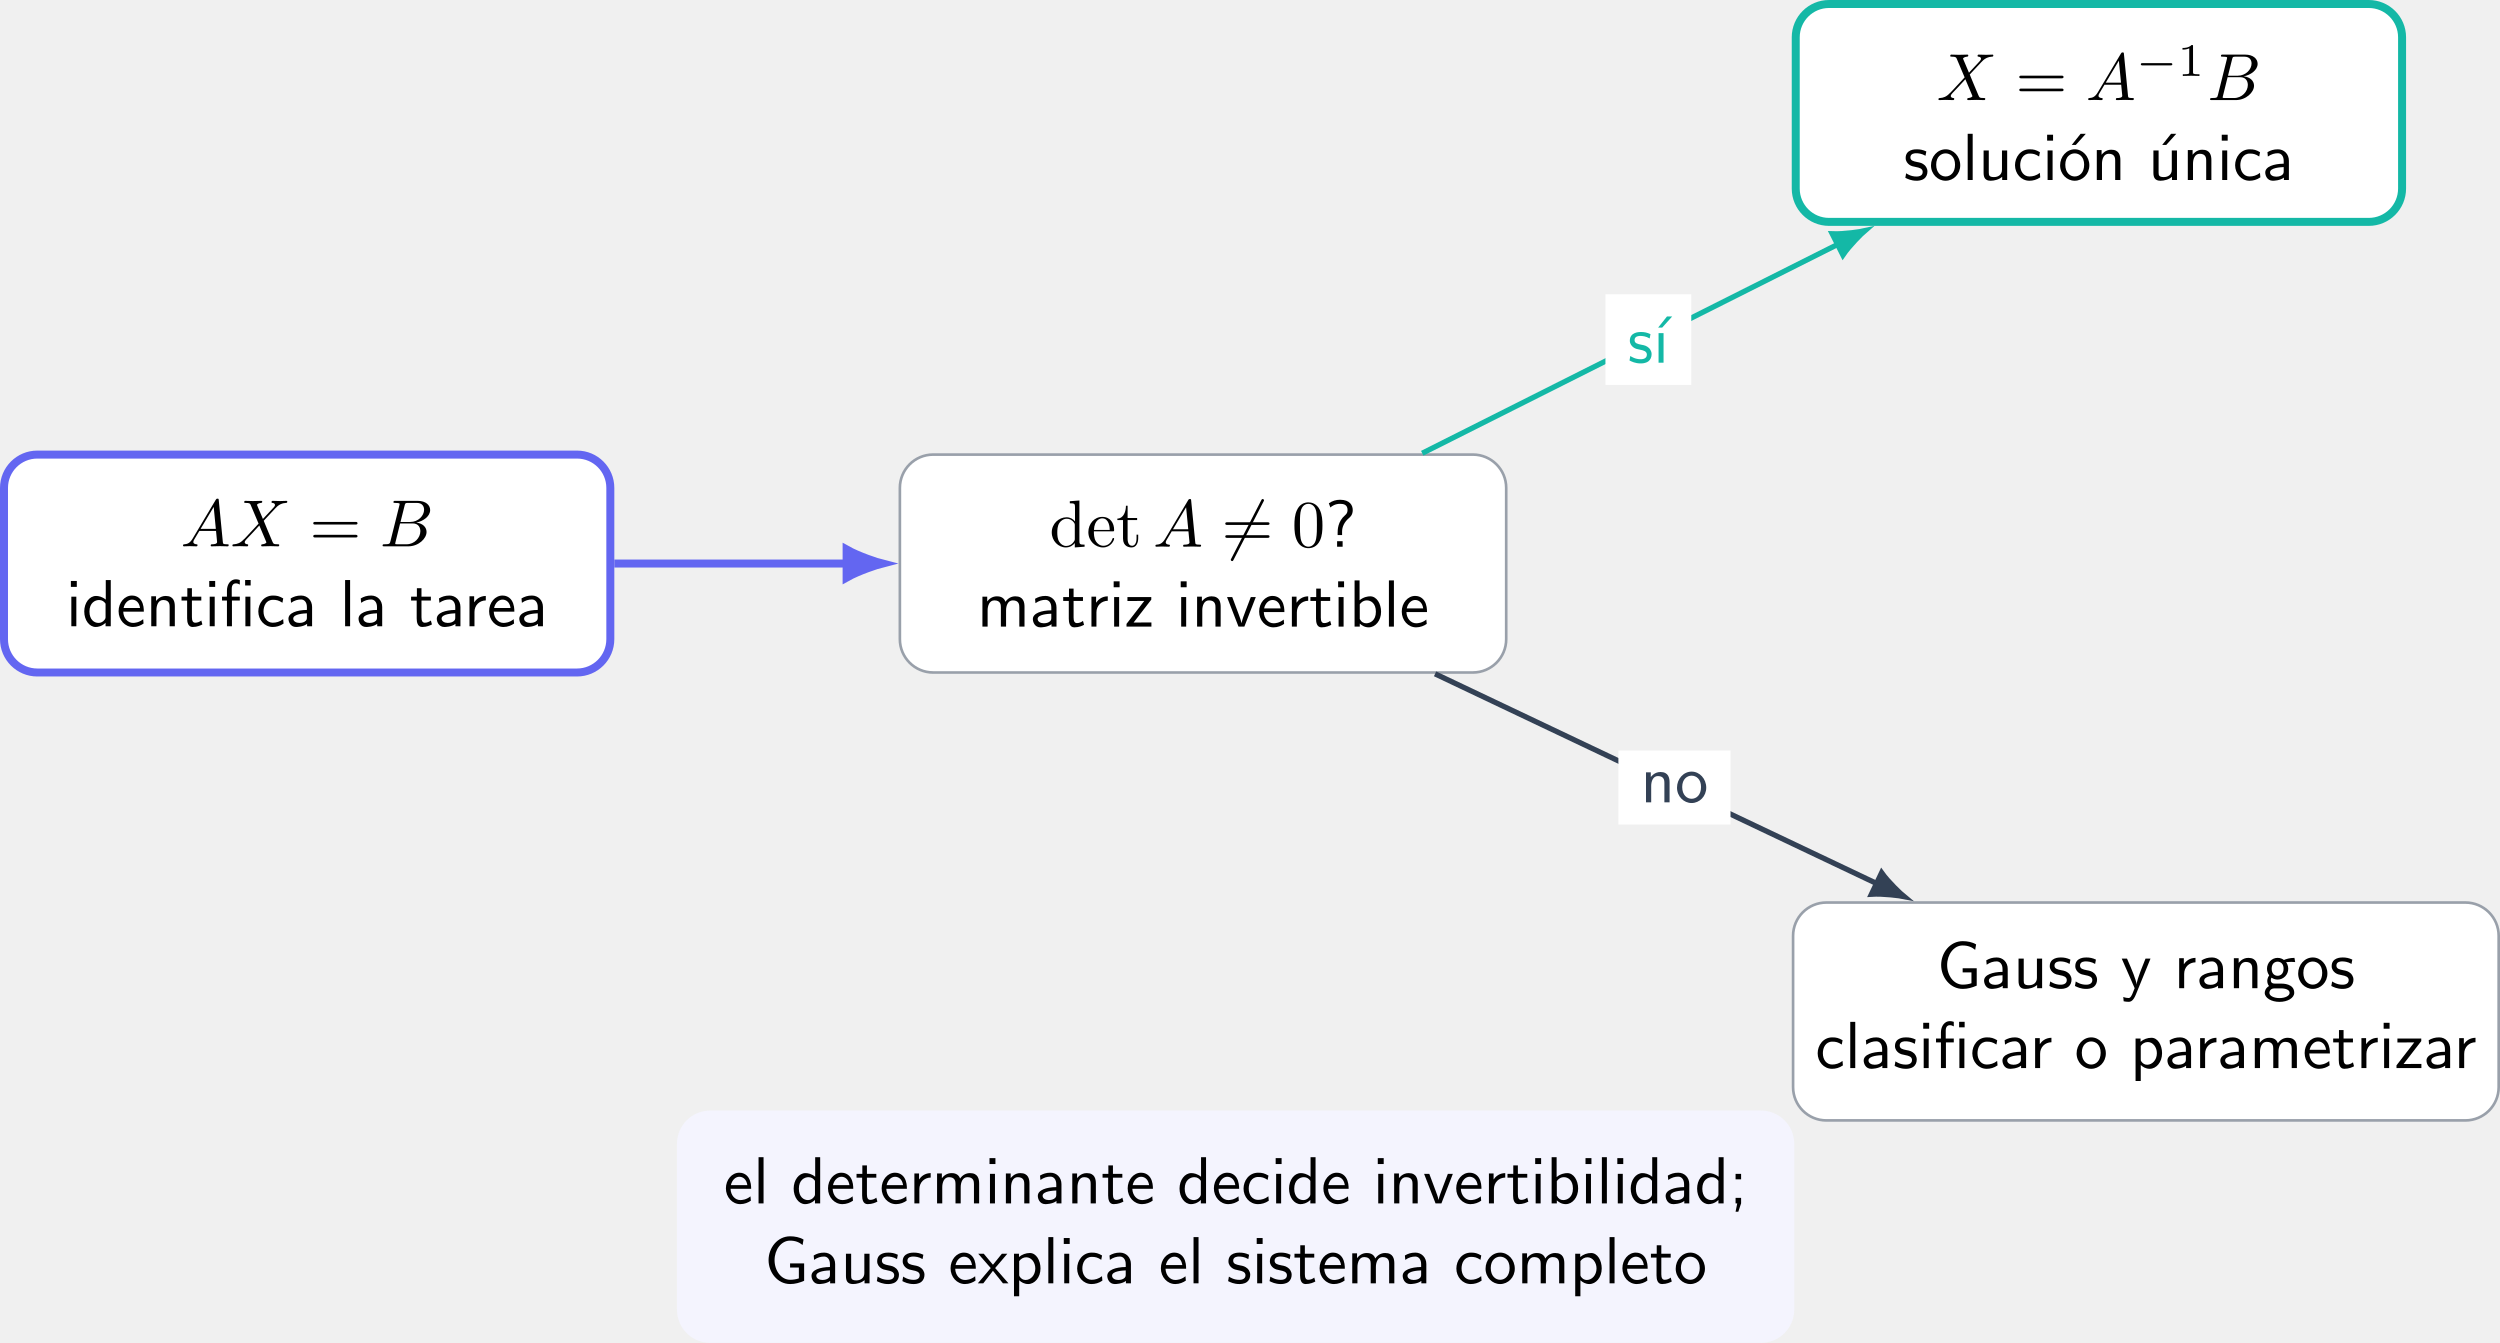
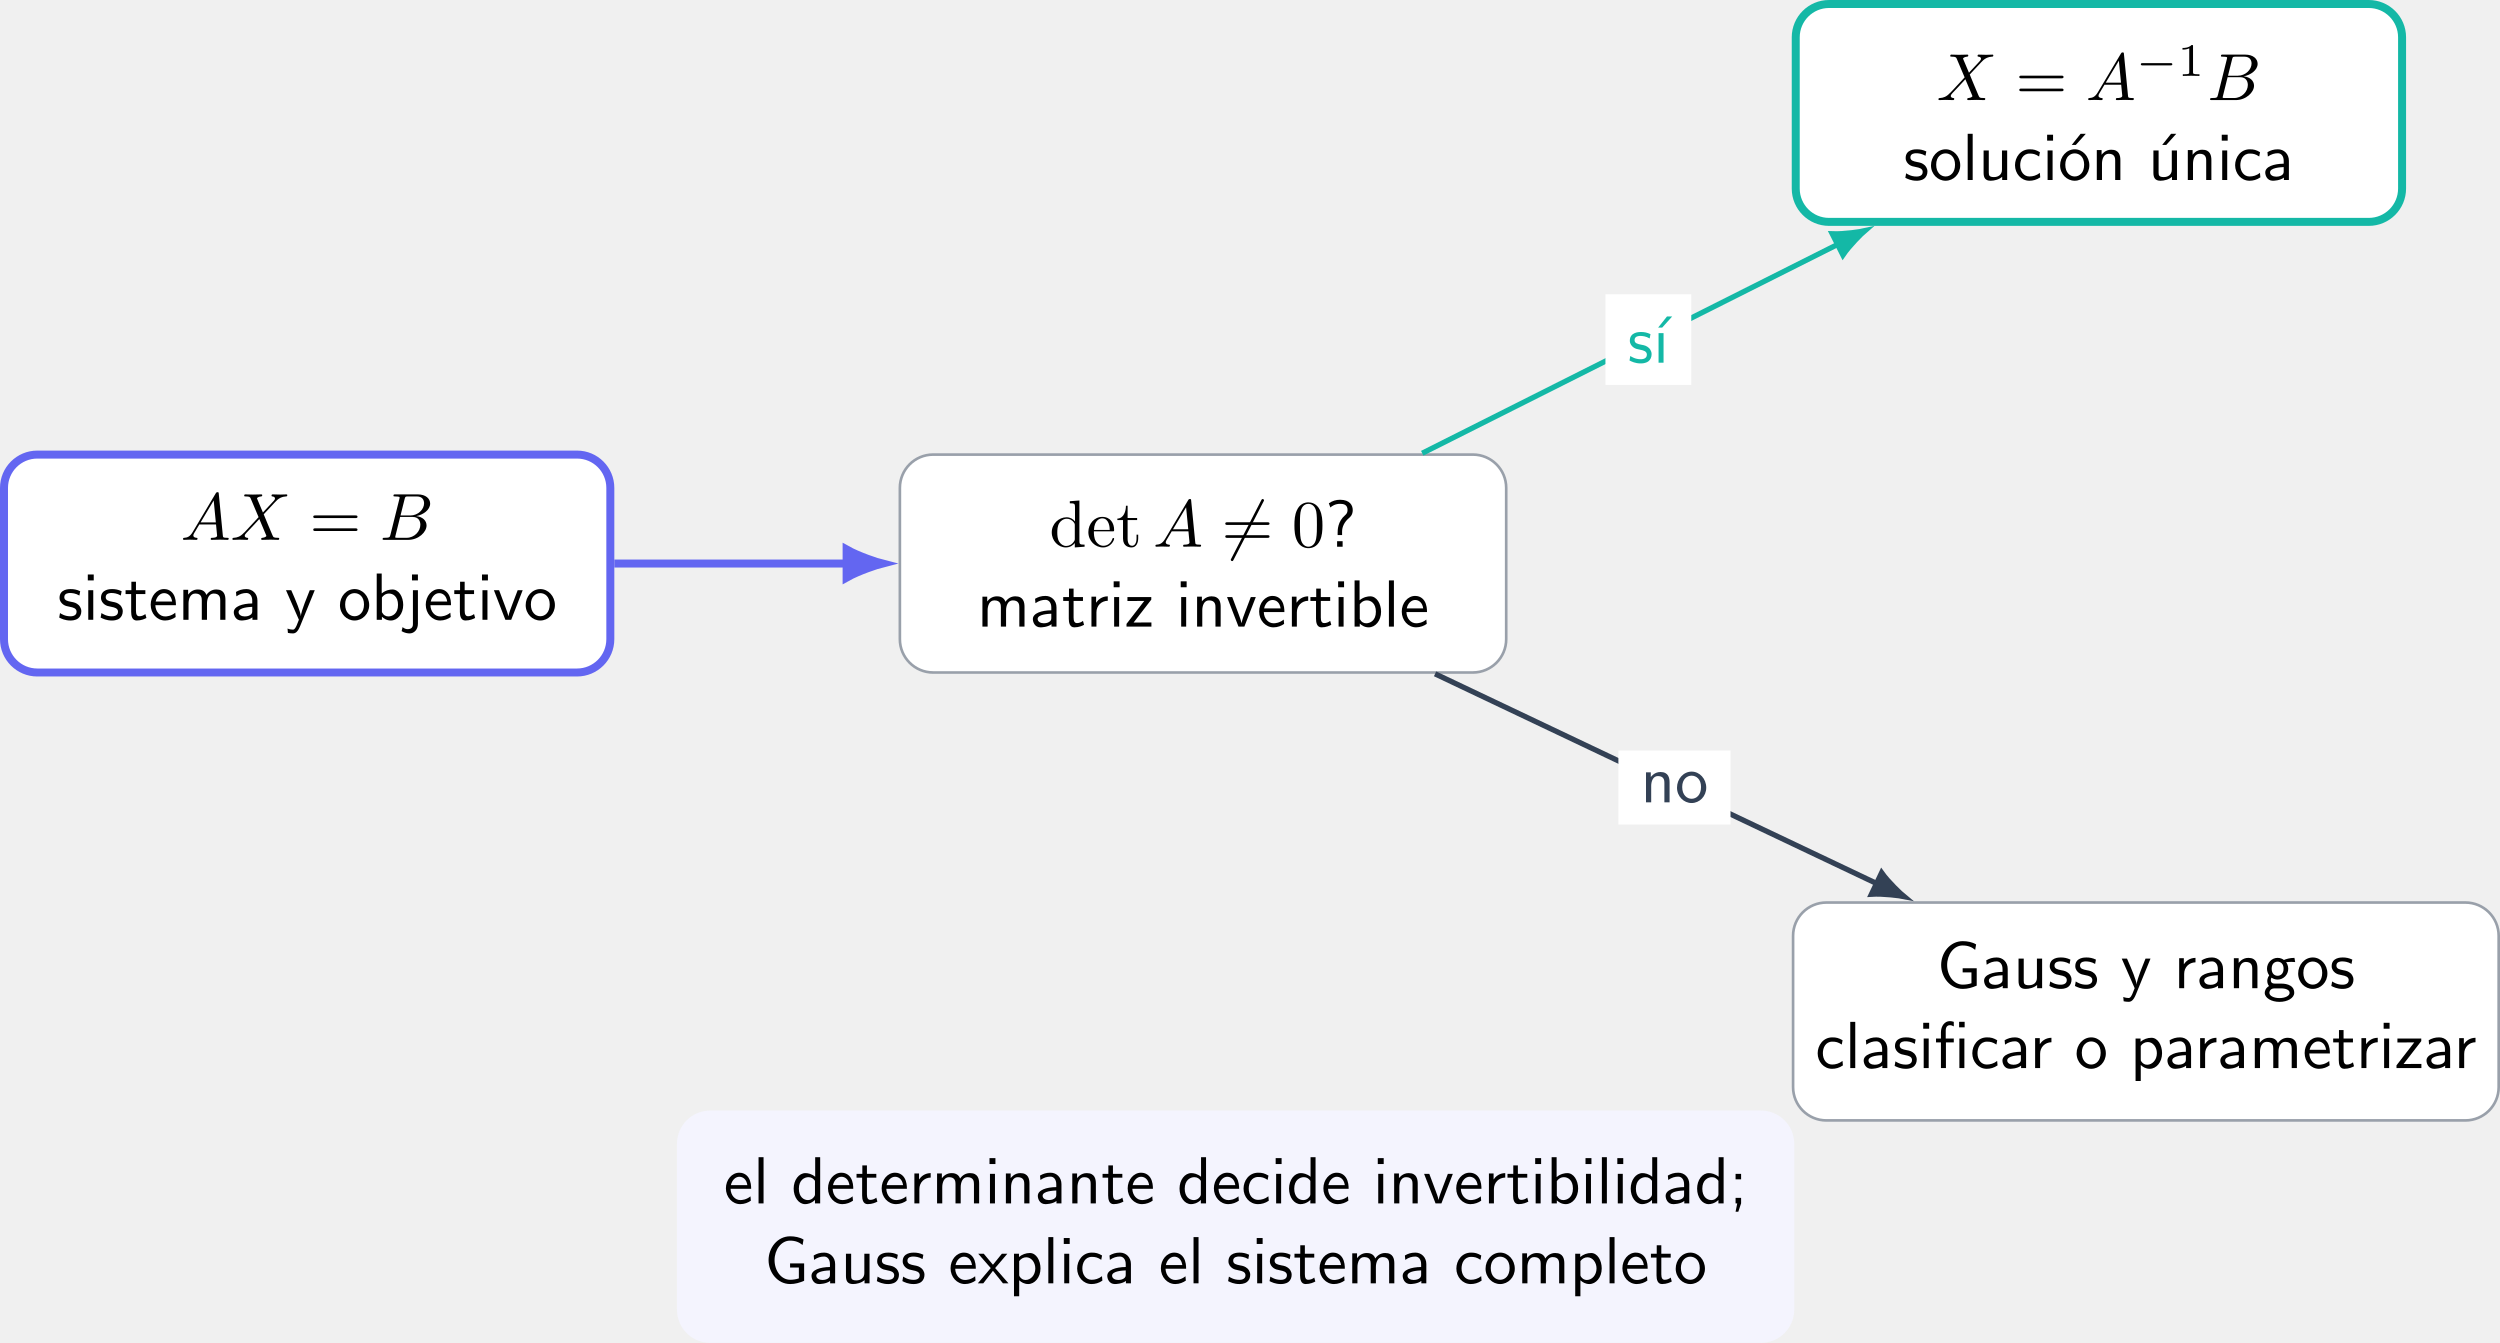
<svg xmlns="http://www.w3.org/2000/svg" xmlns:xlink="http://www.w3.org/1999/xlink" version="1.1" width="374.015pt" height="200.903pt" viewBox="-66.024 -66.024 374.015 200.903">
  <defs>
+     <path id="g3-65" d="M1.783-1.146C1.385-.478 .996-.339 .558-.309C.438-.299 .349-.299 .349-.11C.349-.05 .399 0 .478 0C.747 0 1.056-.03 1.335-.03C1.664-.03 2.012 0 2.331 0C2.391 0 2.521 0 2.521-.189C2.521-.299 2.431-.309 2.361-.309C2.132-.329 1.893-.408 1.893-.658C1.893-.777 1.953-.887 2.032-1.026L2.79-2.301H5.29C5.31-2.092 5.45-.737 5.45-.638C5.45-.339 4.932-.309 4.732-.309C4.593-.309 4.493-.309 4.493-.11C4.493 0 4.613 0 4.633 0C5.041 0 5.469-.03 5.878-.03C6.127-.03 6.755 0 7.004 0C7.064 0 7.183 0 7.183-.199C7.183-.309 7.083-.309 6.954-.309C6.336-.309 6.336-.379 6.306-.667L5.699-6.894C5.679-7.093 5.679-7.133 5.509-7.133C5.35-7.133 5.31-7.064 5.25-6.964L1.783-1.146ZM2.979-2.61L4.941-5.898L5.26-2.61H2.979Z" />
+     <path id="g3-66" d="M1.594-.777C1.494-.389 1.474-.309 .687-.309C.518-.309 .418-.309 .418-.11C.418 0 .508 0 .687 0H4.244C5.818 0 6.994-1.176 6.994-2.152C6.994-2.869 6.416-3.447 5.45-3.557C6.486-3.746 7.532-4.483 7.532-5.43C7.532-6.167 6.874-6.804 5.679-6.804H2.331C2.142-6.804 2.042-6.804 2.042-6.605C2.042-6.496 2.132-6.496 2.321-6.496C2.341-6.496 2.531-6.496 2.7-6.476C2.879-6.456 2.969-6.446 2.969-6.316C2.969-6.276 2.959-6.247 2.929-6.127L1.594-.777ZM3.098-3.646L3.716-6.117C3.806-6.466 3.826-6.496 4.254-6.496H5.539C6.416-6.496 6.625-5.908 6.625-5.469C6.625-4.593 5.768-3.646 4.553-3.646H3.098ZM2.65-.309C2.511-.309 2.491-.309 2.431-.319C2.331-.329 2.301-.339 2.301-.418C2.301-.448 2.301-.468 2.351-.648L3.039-3.427H4.922C5.878-3.427 6.067-2.69 6.067-2.262C6.067-1.275 5.181-.309 4.005-.309H2.65Z" />
+     <path id="g3-88" d="M4.832-4.095L3.995-6.077C3.965-6.157 3.945-6.197 3.945-6.207C3.945-6.267 4.115-6.456 4.533-6.496C4.633-6.506 4.732-6.516 4.732-6.685C4.732-6.804 4.613-6.804 4.583-6.804C4.174-6.804 3.746-6.775 3.328-6.775C3.078-6.775 2.461-6.804 2.212-6.804C2.152-6.804 2.032-6.804 2.032-6.605C2.032-6.496 2.132-6.496 2.262-6.496C2.859-6.496 2.919-6.396 3.009-6.177L4.184-3.397L2.082-1.136L1.953-1.026C1.465-.498 .996-.339 .488-.309C.359-.299 .269-.299 .269-.11C.269-.1 .269 0 .399 0C.697 0 1.026-.03 1.335-.03C1.704-.03 2.092 0 2.451 0C2.511 0 2.63 0 2.63-.199C2.63-.299 2.531-.309 2.511-.309C2.421-.319 2.112-.339 2.112-.618C2.112-.777 2.262-.936 2.381-1.066L3.397-2.142L4.294-3.118L5.3-.737C5.34-.628 5.35-.618 5.35-.598C5.35-.518 5.161-.349 4.772-.309C4.663-.299 4.573-.289 4.573-.12C4.573 0 4.682 0 4.722 0C5.001 0 5.699-.03 5.978-.03C6.227-.03 6.834 0 7.083 0C7.153 0 7.273 0 7.273-.189C7.273-.309 7.173-.309 7.093-.309C6.426-.319 6.406-.349 6.237-.747C5.848-1.674 5.181-3.228 4.951-3.826C5.629-4.523 6.675-5.709 6.994-5.988C7.283-6.227 7.661-6.466 8.259-6.496C8.389-6.506 8.478-6.506 8.478-6.695C8.478-6.705 8.478-6.804 8.349-6.804C8.05-6.804 7.721-6.775 7.412-6.775C7.044-6.775 6.665-6.804 6.306-6.804C6.247-6.804 6.117-6.804 6.117-6.605C6.117-6.535 6.167-6.506 6.237-6.496C6.326-6.486 6.635-6.466 6.635-6.187C6.635-6.047 6.526-5.918 6.446-5.828L4.832-4.095Z" />
+     <path id="g5-49" d="M2.336-4.435C2.336-4.624 2.322-4.631 2.127-4.631C1.681-4.191 1.046-4.184 .76-4.184V-3.933C.928-3.933 1.388-3.933 1.771-4.129V-.572C1.771-.342 1.771-.251 1.074-.251H.809V0C.934-.007 1.792-.028 2.05-.028C2.267-.028 3.145-.007 3.299 0V-.251H3.034C2.336-.251 2.336-.342 2.336-.572V-4.435Z" />
+     <path id="g4-48" d="M4.583-3.188C4.583-3.985 4.533-4.782 4.184-5.519C3.726-6.476 2.909-6.635 2.491-6.635C1.893-6.635 1.166-6.376 .757-5.45C.438-4.762 .389-3.985 .389-3.188C.389-2.441 .428-1.544 .837-.787C1.265 .02 1.993 .219 2.481 .219C3.019 .219 3.776 .01 4.214-.936C4.533-1.624 4.583-2.401 4.583-3.188ZM2.481 0C2.092 0 1.504-.249 1.325-1.205C1.215-1.803 1.215-2.72 1.215-3.308C1.215-3.945 1.215-4.603 1.295-5.141C1.484-6.326 2.232-6.416 2.481-6.416C2.809-6.416 3.467-6.237 3.656-5.25C3.756-4.692 3.756-3.935 3.756-3.308C3.756-2.56 3.756-1.883 3.646-1.245C3.497-.299 2.929 0 2.481 0Z" />
+     <path id="g4-61" d="M6.844-3.258C6.994-3.258 7.183-3.258 7.183-3.457S6.994-3.656 6.854-3.656H.887C.747-3.656 .558-3.656 .558-3.457S.747-3.258 .897-3.258H6.844ZM6.854-1.325C6.994-1.325 7.183-1.325 7.183-1.524S6.994-1.724 6.844-1.724H.897C.747-1.724 .558-1.724 .558-1.524S.747-1.325 .887-1.325H6.854Z" />
+     <path id="g4-100" d="M3.786-.548V.11L5.25 0V-.309C4.553-.309 4.473-.379 4.473-.867V-6.914L3.039-6.804V-6.496C3.736-6.496 3.816-6.426 3.816-5.938V-3.786C3.527-4.144 3.098-4.403 2.56-4.403C1.385-4.403 .339-3.427 .339-2.142C.339-.877 1.315 .11 2.451 .11C3.088 .11 3.537-.229 3.786-.548ZM3.786-3.218V-1.176C3.786-.996 3.786-.976 3.676-.807C3.377-.329 2.929-.11 2.501-.11C2.052-.11 1.694-.369 1.455-.747C1.196-1.156 1.166-1.724 1.166-2.132C1.166-2.501 1.186-3.098 1.474-3.547C1.684-3.856 2.062-4.184 2.6-4.184C2.949-4.184 3.367-4.035 3.676-3.587C3.786-3.417 3.786-3.397 3.786-3.218Z" />
+     <path id="g4-101" d="M1.116-2.511C1.176-3.995 2.012-4.244 2.351-4.244C3.377-4.244 3.477-2.899 3.477-2.511H1.116ZM1.106-2.301H3.885C4.105-2.301 4.134-2.301 4.134-2.511C4.134-3.497 3.597-4.463 2.351-4.463C1.196-4.463 .279-3.437 .279-2.192C.279-.857 1.325 .11 2.471 .11C3.686 .11 4.134-.996 4.134-1.186C4.134-1.285 4.055-1.305 4.005-1.305C3.915-1.305 3.895-1.245 3.875-1.166C3.527-.139 2.63-.139 2.531-.139C2.032-.139 1.634-.438 1.405-.807C1.106-1.285 1.106-1.943 1.106-2.301Z" />
+     <path id="g4-116" d="M1.724-3.985H3.148V-4.294H1.724V-6.127H1.474C1.465-5.31 1.166-4.244 .189-4.204V-3.985H1.036V-1.235C1.036-.01 1.963 .11 2.321 .11C3.029 .11 3.308-.598 3.308-1.235V-1.803H3.059V-1.255C3.059-.518 2.76-.139 2.391-.139C1.724-.139 1.724-1.046 1.724-1.215V-3.985Z" />
    <path id="g0-12" d="M4.553-6.924H3.726V-6.097H4.553V-6.924ZM4.513-4.423H3.766V0H4.513V-4.423ZM1.753-3.846H2.929V-4.423H1.724V-5.629C1.724-6.267 2.082-6.416 2.331-6.416C2.54-6.416 2.76-6.346 2.929-6.237V-6.914C2.869-6.934 2.62-7.024 2.331-7.024C1.594-7.024 1.006-6.326 1.006-5.33V-4.423H.269V-3.846H1.006V0H1.753V-3.846Z" />
    <path id="g0-16" d="M1.554-4.423H.807V0H1.554V-4.423Z" />
    <path id="g0-19" d="M4.144-6.914H3.367L2.042-5.25H2.65L4.144-6.914Z" />
    <path id="g0-59" d="M1.793-4.423H.966V-3.597H1.793V-4.423ZM.966 1.245H1.375L1.793-.01V-.827H.966V0H1.215L.966 1.245Z" />
    <path id="g0-63" d="M2.54-2.281C2.54-2.969 2.879-3.706 3.567-4.284C3.756-4.443 4.134-4.762 4.134-5.479C4.134-6.157 3.736-7.024 2.232-7.024C1.624-7.024 1.086-6.854 .558-6.496L.787-5.868C1.026-6.087 1.514-6.416 2.232-6.416C2.7-6.416 3.357-6.336 3.357-5.489C3.357-5.041 3.138-4.852 3.009-4.732C1.873-3.766 1.873-2.491 1.873-2.062V-1.743H2.54V-2.281ZM1.793 0H2.62V-.827H1.793V0Z" />
    <path id="g0-71" d="M5.978-2.979H3.875V-2.361H5.191V-.737C4.792-.598 4.314-.528 3.885-.528C2.57-.528 1.554-1.853 1.554-3.467C1.554-5.031 2.55-6.386 3.866-6.386C4.672-6.386 5.24-6.147 5.748-5.729L5.888-6.545C5.33-6.894 4.553-7.034 3.895-7.034C1.973-7.034 .658-5.29 .658-3.467C.658-1.654 1.983 .11 3.895 .11C4.633 .11 5.31-.09 5.978-.379V-2.979Z" />
    <path id="g0-97" d="M3.975-2.879C3.975-3.895 3.248-4.593 2.331-4.593C1.684-4.593 1.235-4.433 .767-4.164L.827-3.507C1.345-3.875 1.843-4.005 2.331-4.005C2.8-4.005 3.198-3.606 3.198-2.869V-2.441C1.704-2.421 .438-2.002 .438-1.126C.438-.697 .707 .11 1.574 .11C1.714 .11 2.65 .09 3.228-.359V0H3.975V-2.879ZM3.198-1.315C3.198-1.126 3.198-.877 2.859-.687C2.57-.508 2.192-.498 2.082-.498C1.604-.498 1.156-.727 1.156-1.146C1.156-1.843 2.77-1.913 3.198-1.933V-1.315Z" />
    <path id="g0-98" d="M1.564-6.914H.817V0H1.594V-.458C1.833-.239 2.262 .11 2.929 .11C3.925 .11 4.782-.887 4.782-2.222C4.782-3.457 4.105-4.533 3.168-4.533C2.78-4.533 2.162-4.433 1.564-3.945V-6.914ZM1.594-3.337C1.753-3.577 2.112-3.925 2.66-3.925C3.248-3.925 4.005-3.497 4.005-2.222C4.005-.927 3.168-.498 2.56-.498C2.172-.498 1.843-.677 1.594-1.136V-3.337Z" />
    <path id="g0-99" d="M4.085-4.164C3.497-4.503 3.158-4.593 2.55-4.593C1.166-4.593 .359-3.387 .359-2.212C.359-.976 1.265 .11 2.511 .11C3.049 .11 3.597-.03 4.134-.399L4.075-1.066C3.567-.667 3.029-.528 2.521-.528C1.694-.528 1.136-1.245 1.136-2.222C1.136-2.999 1.504-3.955 2.56-3.955C3.078-3.955 3.417-3.875 3.965-3.517L4.085-4.164Z" />
    <path id="g0-100" d="M4.324-6.914H3.577V-3.985C3.049-4.423 2.491-4.533 2.122-4.533C1.136-4.533 .359-3.497 .359-2.212C.359-.907 1.126 .11 2.072 .11C2.401 .11 2.989 .02 3.547-.518V0H4.324V-6.914ZM3.547-1.385C3.547-1.245 3.537-1.066 3.218-.777C2.989-.578 2.74-.498 2.481-.498C1.863-.498 1.136-.966 1.136-2.202C1.136-3.517 1.993-3.925 2.58-3.925C3.029-3.925 3.328-3.696 3.547-3.377V-1.385Z" />
    <path id="g0-101" d="M4.125-2.182C4.125-2.521 4.115-3.268 3.726-3.866C3.318-4.483 2.71-4.593 2.351-4.593C1.245-4.593 .349-3.537 .349-2.252C.349-.936 1.305 .11 2.501 .11C3.128 .11 3.696-.13 4.085-.408L4.025-1.056C3.397-.538 2.74-.498 2.511-.498C1.714-.498 1.076-1.205 1.046-2.182H4.125ZM1.096-2.73C1.255-3.487 1.783-3.985 2.351-3.985C2.869-3.985 3.427-3.646 3.557-2.73H1.096Z" />
    <path id="g0-103" d="M3.507-3.895C3.726-3.895 4.005-3.935 4.244-3.935C4.423-3.935 4.812-3.905 4.832-3.905L4.722-4.533C4.025-4.533 3.447-4.344 3.148-4.214C2.939-4.384 2.6-4.533 2.202-4.533C1.345-4.533 .618-3.816 .618-2.909C.618-2.54 .747-2.182 .946-1.923C.658-1.514 .658-1.126 .658-1.076C.658-.817 .747-.528 .917-.319C.399-.01 .279 .448 .279 .707C.279 1.455 1.265 2.052 2.481 2.052C3.706 2.052 4.692 1.465 4.692 .697C4.692-.687 3.029-.687 2.64-.687H1.763C1.634-.687 1.186-.687 1.186-1.215C1.186-1.325 1.225-1.484 1.295-1.574C1.504-1.425 1.833-1.285 2.202-1.285C3.098-1.285 3.796-2.022 3.796-2.909C3.796-3.387 3.577-3.756 3.467-3.905L3.507-3.895ZM2.202-1.853C1.833-1.853 1.315-2.082 1.315-2.909S1.833-3.965 2.202-3.965C2.63-3.965 3.098-3.686 3.098-2.909S2.63-1.853 2.202-1.853ZM2.65 .03C2.869 .03 3.995 .03 3.995 .717C3.995 1.156 3.308 1.484 2.491 1.484C1.684 1.484 .976 1.176 .976 .707C.976 .677 .976 .03 1.753 .03H2.65Z" />
    <path id="g0-105" d="M1.624-6.775H.737V-5.888H1.624V-6.775ZM1.554-4.423H.807V0H1.554V-4.423Z" />
+     <path id="g0-106" d="M1.833-6.775H.946V-5.888H1.833V-6.775ZM-.608 1.704C-.13 1.983 .329 2.042 .588 2.042C1.215 2.042 1.833 1.524 1.833 .588V-4.423H1.086V.677C1.086 1.315 .588 1.405 .309 1.405C.02 1.405-.239 1.295-.458 1.096L-.608 1.704Z" />
    <path id="g0-108" d="M1.554-6.914H.807V0H1.554V-6.914Z" />
    <path id="g0-109" d="M7.103-2.969C7.103-3.636 6.944-4.533 5.738-4.533C5.141-4.533 4.623-4.254 4.254-3.716C3.995-4.473 3.298-4.533 2.979-4.533C2.262-4.533 1.793-4.125 1.524-3.766V-4.483H.807V0H1.584V-2.441C1.584-3.118 1.853-3.925 2.59-3.925C3.517-3.925 3.567-3.278 3.567-2.899V0H4.344V-2.441C4.344-3.118 4.613-3.925 5.35-3.925C6.276-3.925 6.326-3.278 6.326-2.899V0H7.103V-2.969Z" />
    <path id="g0-110" d="M4.334-2.969C4.334-3.626 4.184-4.533 2.969-4.533C2.072-4.533 1.584-3.856 1.524-3.776V-4.483H.807V0H1.584V-2.441C1.584-3.098 1.833-3.925 2.59-3.925C3.547-3.925 3.557-3.218 3.557-2.899V0H4.334V-2.969Z" />
    <path id="g0-111" d="M4.672-2.192C4.672-3.527 3.676-4.593 2.491-4.593C1.265-4.593 .299-3.497 .299-2.192C.299-.877 1.315 .11 2.481 .11C3.676 .11 4.672-.897 4.672-2.192ZM2.481-.528C1.793-.528 1.076-1.086 1.076-2.291S1.833-3.985 2.481-3.985C3.178-3.985 3.895-3.467 3.895-2.291S3.218-.528 2.481-.528Z" />
    <path id="g0-112" d="M1.594-.458C1.903-.169 2.341 .11 2.939 .11C3.905 .11 4.782-.867 4.782-2.222C4.782-3.417 4.154-4.533 3.198-4.533C2.6-4.533 2.022-4.324 1.564-3.935V-4.423H.817V1.933H1.594V-.458ZM1.594-3.318C1.833-3.666 2.222-3.895 2.65-3.895C3.407-3.895 4.005-3.138 4.005-2.222C4.005-1.196 3.298-.498 2.55-.498C2.162-.498 1.893-.697 1.694-.966C1.594-1.116 1.594-1.136 1.594-1.315V-3.318Z" />
    <path id="g0-114" d="M1.564-2.132C1.564-3.128 2.281-3.846 3.258-3.866V-4.533C2.371-4.523 1.823-4.035 1.514-3.577V-4.483H.817V0H1.564V-2.132Z" />
    <path id="g0-115" d="M3.417-4.274C2.899-4.513 2.491-4.593 1.983-4.593C1.733-4.593 .329-4.593 .329-3.288C.329-2.8 .618-2.481 .867-2.291C1.176-2.072 1.395-2.032 1.943-1.923C2.301-1.853 2.879-1.733 2.879-1.205C2.879-.518 2.092-.518 1.943-.518C1.136-.518 .578-.887 .399-1.006L.279-.329C.598-.169 1.146 .11 1.953 .11C2.132 .11 2.68 .11 3.108-.209C3.417-.448 3.587-.847 3.587-1.275C3.587-1.823 3.218-2.162 3.198-2.192C2.809-2.54 2.54-2.6 2.042-2.69C1.494-2.8 1.036-2.899 1.036-3.387C1.036-4.005 1.753-4.005 1.883-4.005C2.202-4.005 2.73-3.965 3.298-3.626L3.417-4.274Z" />
    <path id="g0-116" d="M1.743-3.846H3.148V-4.423H1.743V-5.689H1.056V-4.423H.189V-3.846H1.026V-1.186C1.026-.588 1.166 .11 1.853 .11C2.55 .11 3.059-.139 3.308-.269L3.148-.857C2.889-.648 2.57-.528 2.252-.528C1.883-.528 1.743-.827 1.743-1.355V-3.846Z" />
    <path id="g0-117" d="M4.334-4.423H3.557V-1.534C3.557-.787 2.999-.438 2.361-.438C1.654-.438 1.584-.697 1.584-1.126V-4.423H.807V-1.086C.807-.369 1.036 .11 1.863 .11C2.391 .11 3.098-.05 3.587-.478V0H4.334V-4.423Z" />
    <path id="g0-118" d="M4.443-4.423H3.696L2.909-2.351C2.7-1.803 2.391-.996 2.311-.528H2.301C2.242-.887 1.983-1.574 1.883-1.843L.917-4.423H.139L1.853 0H2.73L4.443-4.423Z" />
    <path id="g0-120" d="M2.59-2.281L4.413-4.423H3.597L2.262-2.78L.887-4.423H.06L1.933-2.281L0 0H.817L2.262-1.873L3.756 0H4.583L2.59-2.281Z" />
    <path id="g0-121" d="M4.443-4.423H3.696C2.401-1.255 2.381-.797 2.371-.568H2.361C2.301-1.235 1.504-3.088 1.465-3.178L.927-4.423H.139L2.072 0C1.953 .309 1.753 .807 1.714 .897C1.455 1.474 1.285 1.474 1.146 1.474C.986 1.474 .667 1.435 .369 1.315L.428 1.963C.648 2.012 .927 2.042 1.146 2.042C1.494 2.042 1.863 1.923 2.271 .907L4.443-4.423Z" />
    <path id="g0-122" d="M3.985-4.035V-4.423H.418V-3.836H1.803C1.923-3.836 2.042-3.846 2.162-3.846H2.939L.279-.408V0H4.005V-.618H2.54C2.421-.618 2.301-.608 2.182-.608H1.335L3.985-4.035Z" />
-     <path id="g3-65" d="M1.783-1.146C1.385-.478 .996-.339 .558-.309C.438-.299 .349-.299 .349-.11C.349-.05 .399 0 .478 0C.747 0 1.056-.03 1.335-.03C1.664-.03 2.012 0 2.331 0C2.391 0 2.521 0 2.521-.189C2.521-.299 2.431-.309 2.361-.309C2.132-.329 1.893-.408 1.893-.658C1.893-.777 1.953-.887 2.032-1.026L2.79-2.301H5.29C5.31-2.092 5.45-.737 5.45-.638C5.45-.339 4.932-.309 4.732-.309C4.593-.309 4.493-.309 4.493-.11C4.493 0 4.613 0 4.633 0C5.041 0 5.469-.03 5.878-.03C6.127-.03 6.755 0 7.004 0C7.064 0 7.183 0 7.183-.199C7.183-.309 7.083-.309 6.954-.309C6.336-.309 6.336-.379 6.306-.667L5.699-6.894C5.679-7.093 5.679-7.133 5.509-7.133C5.35-7.133 5.31-7.064 5.25-6.964L1.783-1.146ZM2.979-2.61L4.941-5.898L5.26-2.61H2.979Z" />
-     <path id="g3-66" d="M1.594-.777C1.494-.389 1.474-.309 .687-.309C.518-.309 .418-.309 .418-.11C.418 0 .508 0 .687 0H4.244C5.818 0 6.994-1.176 6.994-2.152C6.994-2.869 6.416-3.447 5.45-3.557C6.486-3.746 7.532-4.483 7.532-5.43C7.532-6.167 6.874-6.804 5.679-6.804H2.331C2.142-6.804 2.042-6.804 2.042-6.605C2.042-6.496 2.132-6.496 2.321-6.496C2.341-6.496 2.531-6.496 2.7-6.476C2.879-6.456 2.969-6.446 2.969-6.316C2.969-6.276 2.959-6.247 2.929-6.127L1.594-.777ZM3.098-3.646L3.716-6.117C3.806-6.466 3.826-6.496 4.254-6.496H5.539C6.416-6.496 6.625-5.908 6.625-5.469C6.625-4.593 5.768-3.646 4.553-3.646H3.098ZM2.65-.309C2.511-.309 2.491-.309 2.431-.319C2.331-.329 2.301-.339 2.301-.418C2.301-.448 2.301-.468 2.351-.648L3.039-3.427H4.922C5.878-3.427 6.067-2.69 6.067-2.262C6.067-1.275 5.181-.309 4.005-.309H2.65Z" />
-     <path id="g3-88" d="M4.832-4.095L3.995-6.077C3.965-6.157 3.945-6.197 3.945-6.207C3.945-6.267 4.115-6.456 4.533-6.496C4.633-6.506 4.732-6.516 4.732-6.685C4.732-6.804 4.613-6.804 4.583-6.804C4.174-6.804 3.746-6.775 3.328-6.775C3.078-6.775 2.461-6.804 2.212-6.804C2.152-6.804 2.032-6.804 2.032-6.605C2.032-6.496 2.132-6.496 2.262-6.496C2.859-6.496 2.919-6.396 3.009-6.177L4.184-3.397L2.082-1.136L1.953-1.026C1.465-.498 .996-.339 .488-.309C.359-.299 .269-.299 .269-.11C.269-.1 .269 0 .399 0C.697 0 1.026-.03 1.335-.03C1.704-.03 2.092 0 2.451 0C2.511 0 2.63 0 2.63-.199C2.63-.299 2.531-.309 2.511-.309C2.421-.319 2.112-.339 2.112-.618C2.112-.777 2.262-.936 2.381-1.066L3.397-2.142L4.294-3.118L5.3-.737C5.34-.628 5.35-.618 5.35-.598C5.35-.518 5.161-.349 4.772-.309C4.663-.299 4.573-.289 4.573-.12C4.573 0 4.682 0 4.722 0C5.001 0 5.699-.03 5.978-.03C6.227-.03 6.834 0 7.083 0C7.153 0 7.273 0 7.273-.189C7.273-.309 7.173-.309 7.093-.309C6.426-.319 6.406-.349 6.237-.747C5.848-1.674 5.181-3.228 4.951-3.826C5.629-4.523 6.675-5.709 6.994-5.988C7.283-6.227 7.661-6.466 8.259-6.496C8.389-6.506 8.478-6.506 8.478-6.695C8.478-6.705 8.478-6.804 8.349-6.804C8.05-6.804 7.721-6.775 7.412-6.775C7.044-6.775 6.665-6.804 6.306-6.804C6.247-6.804 6.117-6.804 6.117-6.605C6.117-6.535 6.167-6.506 6.237-6.496C6.326-6.486 6.635-6.466 6.635-6.187C6.635-6.047 6.526-5.918 6.446-5.828L4.832-4.095Z" />
-     <path id="g4-48" d="M4.583-3.188C4.583-3.985 4.533-4.782 4.184-5.519C3.726-6.476 2.909-6.635 2.491-6.635C1.893-6.635 1.166-6.376 .757-5.45C.438-4.762 .389-3.985 .389-3.188C.389-2.441 .428-1.544 .837-.787C1.265 .02 1.993 .219 2.481 .219C3.019 .219 3.776 .01 4.214-.936C4.533-1.624 4.583-2.401 4.583-3.188ZM2.481 0C2.092 0 1.504-.249 1.325-1.205C1.215-1.803 1.215-2.72 1.215-3.308C1.215-3.945 1.215-4.603 1.295-5.141C1.484-6.326 2.232-6.416 2.481-6.416C2.809-6.416 3.467-6.237 3.656-5.25C3.756-4.692 3.756-3.935 3.756-3.308C3.756-2.56 3.756-1.883 3.646-1.245C3.497-.299 2.929 0 2.481 0Z" />
-     <path id="g4-61" d="M6.844-3.258C6.994-3.258 7.183-3.258 7.183-3.457S6.994-3.656 6.854-3.656H.887C.747-3.656 .558-3.656 .558-3.457S.747-3.258 .897-3.258H6.844ZM6.854-1.325C6.994-1.325 7.183-1.325 7.183-1.524S6.994-1.724 6.844-1.724H.897C.747-1.724 .558-1.724 .558-1.524S.747-1.325 .887-1.325H6.854Z" />
-     <path id="g4-100" d="M3.786-.548V.11L5.25 0V-.309C4.553-.309 4.473-.379 4.473-.867V-6.914L3.039-6.804V-6.496C3.736-6.496 3.816-6.426 3.816-5.938V-3.786C3.527-4.144 3.098-4.403 2.56-4.403C1.385-4.403 .339-3.427 .339-2.142C.339-.877 1.315 .11 2.451 .11C3.088 .11 3.537-.229 3.786-.548ZM3.786-3.218V-1.176C3.786-.996 3.786-.976 3.676-.807C3.377-.329 2.929-.11 2.501-.11C2.052-.11 1.694-.369 1.455-.747C1.196-1.156 1.166-1.724 1.166-2.132C1.166-2.501 1.186-3.098 1.474-3.547C1.684-3.856 2.062-4.184 2.6-4.184C2.949-4.184 3.367-4.035 3.676-3.587C3.786-3.417 3.786-3.397 3.786-3.218Z" />
-     <path id="g4-101" d="M1.116-2.511C1.176-3.995 2.012-4.244 2.351-4.244C3.377-4.244 3.477-2.899 3.477-2.511H1.116ZM1.106-2.301H3.885C4.105-2.301 4.134-2.301 4.134-2.511C4.134-3.497 3.597-4.463 2.351-4.463C1.196-4.463 .279-3.437 .279-2.192C.279-.857 1.325 .11 2.471 .11C3.686 .11 4.134-.996 4.134-1.186C4.134-1.285 4.055-1.305 4.005-1.305C3.915-1.305 3.895-1.245 3.875-1.166C3.527-.139 2.63-.139 2.531-.139C2.032-.139 1.634-.438 1.405-.807C1.106-1.285 1.106-1.943 1.106-2.301Z" />
-     <path id="g4-116" d="M1.724-3.985H3.148V-4.294H1.724V-6.127H1.474C1.465-5.31 1.166-4.244 .189-4.204V-3.985H1.036V-1.235C1.036-.01 1.963 .11 2.321 .11C3.029 .11 3.308-.598 3.308-1.235V-1.803H3.059V-1.255C3.059-.518 2.76-.139 2.391-.139C1.724-.139 1.724-1.046 1.724-1.215V-3.985Z" />
-     <path id="g5-49" d="M2.336-4.435C2.336-4.624 2.322-4.631 2.127-4.631C1.681-4.191 1.046-4.184 .76-4.184V-3.933C.928-3.933 1.388-3.933 1.771-4.129V-.572C1.771-.342 1.771-.251 1.074-.251H.809V0C.934-.007 1.792-.028 2.05-.028C2.267-.028 3.145-.007 3.299 0V-.251H3.034C2.336-.251 2.336-.342 2.336-.572V-4.435Z" />
    <path id="g1-54" d="M6.276-6.745C6.356-6.884 6.356-6.904 6.356-6.934C6.356-7.004 6.296-7.133 6.157-7.133C6.037-7.133 6.007-7.073 5.938-6.934L1.465 1.763C1.385 1.903 1.385 1.923 1.385 1.953C1.385 2.032 1.455 2.152 1.584 2.152C1.704 2.152 1.733 2.092 1.803 1.953L6.276-6.745Z" />
    <path id="g2-0" d="M5.189-1.576C5.3-1.576 5.467-1.576 5.467-1.743C5.467-1.918 5.307-1.918 5.189-1.918H1.032C.921-1.918 .753-1.918 .753-1.75C.753-1.576 .914-1.576 1.032-1.576H5.189Z" />
  </defs>
  <g id="page1">
    <path d="M20.305 1.984H-60.445C-63.195 1.984-65.426 4.215-65.426 6.969V29.602C-65.426 32.355-63.195 34.586-60.445 34.586H20.305C23.055 34.586 25.285 32.355 25.285 29.602V6.969C25.285 4.215 23.055 1.984 20.305 1.984Z" fill="#fff" />
    <path d="M20.305 1.984H-60.445C-63.195 1.984-65.426 4.215-65.426 6.969V29.602C-65.426 32.355-63.195 34.586-60.445 34.586H20.305C23.055 34.586 25.285 32.355 25.285 29.602V6.969C25.285 4.215 23.055 1.984 20.305 1.984Z" stroke="#6366f1" fill="none" stroke-width="1.196" stroke-miterlimit="10" />
-     <g transform="matrix(1 0 0 1 -36.0874 9.3816)">
-       <use x="-2.907" y="6.33" xlink:href="#g3-65" />
-       <use x="4.565" y="6.33" xlink:href="#g3-88" />
-       <use x="16.368" y="6.33" xlink:href="#g4-61" />
-       <use x="26.884" y="6.33" xlink:href="#g3-66" />
-       <use x="-20.07" y="18.285" xlink:href="#g0-105" />
-       <use x="-17.69" y="18.285" xlink:href="#g0-100" />
-       <use x="-12.543" y="18.285" xlink:href="#g0-101" />
-       <use x="-8.115" y="18.285" xlink:href="#g0-110" />
-       <use x="-2.968" y="18.285" xlink:href="#g0-116" />
-       <use x=".63" y="18.285" xlink:href="#g0-105" />
-       <use x="3.01" y="18.285" xlink:href="#g0-12" />
-       <use x="8.351" y="18.285" xlink:href="#g0-99" />
-       <use x="12.779" y="18.285" xlink:href="#g0-97" />
-       <use x="20.887" y="18.285" xlink:href="#g0-108" />
-       <use x="23.267" y="18.285" xlink:href="#g0-97" />
-       <use x="31.376" y="18.285" xlink:href="#g0-116" />
-       <use x="34.973" y="18.285" xlink:href="#g0-97" />
-       <use x="39.484" y="18.285" xlink:href="#g0-114" />
-       <use x="42.888" y="18.285" xlink:href="#g0-101" />
-       <use x="47.316" y="18.285" xlink:href="#g0-97" />
+     <g transform="matrix(1 0 0 1 -37.3742 8.413)">
+       <use x="-1.62" y="6.33" xlink:href="#g3-65" />
+       <use x="5.852" y="6.33" xlink:href="#g3-88" />
+       <use x="17.654" y="6.33" xlink:href="#g4-61" />
+       <use x="28.171" y="6.33" xlink:href="#g3-66" />
+       <use x="-20.07" y="18.285" xlink:href="#g0-115" />
+       <use x="-16.251" y="18.285" xlink:href="#g0-105" />
+       <use x="-13.871" y="18.285" xlink:href="#g0-115" />
+       <use x="-10.052" y="18.285" xlink:href="#g0-116" />
+       <use x="-6.455" y="18.285" xlink:href="#g0-101" />
+       <use x="-2.027" y="18.285" xlink:href="#g0-109" />
+       <use x="5.888" y="18.285" xlink:href="#g0-97" />
+       <use x="13.996" y="18.285" xlink:href="#g0-121" />
+       <use x="21.911" y="18.285" xlink:href="#g0-111" />
+       <use x="26.892" y="18.285" xlink:href="#g0-98" />
+       <use x="32.04" y="18.285" xlink:href="#g0-106" />
+       <use x="34.697" y="18.285" xlink:href="#g0-101" />
+       <use x="39.124" y="18.285" xlink:href="#g0-116" />
+       <use x="42.722" y="18.285" xlink:href="#g0-105" />
+       <use x="45.102" y="18.285" xlink:href="#g0-118" />
+       <use x="49.696" y="18.285" xlink:href="#g0-111" />
    </g>
    <path d="M154.329 1.984H73.582C70.832 1.984 68.602 4.215 68.602 6.969V29.602C68.602 32.355 70.832 34.586 73.582 34.586H154.329C157.082 34.586 159.313 32.355 159.313 29.602V6.969C159.313 4.215 157.082 1.984 154.329 1.984Z" fill="#fff" />
    <path d="M154.329 1.984H73.582C70.832 1.984 68.602 4.215 68.602 6.969V29.602C68.602 32.355 70.832 34.586 73.582 34.586H154.329C157.082 34.586 159.313 32.355 159.313 29.602V6.969C159.313 4.215 157.082 1.984 154.329 1.984Z" stroke="#99a0aa" fill="none" stroke-width=".399" stroke-miterlimit="10" />
    <g transform="matrix(1 0 0 1 100.2157 9.4369)">
      <use x="-9.229" y="6.33" xlink:href="#g4-100" />
      <use x="-3.694" y="6.33" xlink:href="#g4-101" />
      <use x=".734" y="6.33" xlink:href="#g4-116" />
      <use x="6.268" y="6.33" xlink:href="#g3-65" />
      <use x="16.508" y="6.33" xlink:href="#g1-54" />
      <use x="16.508" y="6.33" xlink:href="#g4-61" />
      <use x="27.024" y="6.33" xlink:href="#g4-48" />
      <use x="32.005" y="6.33" xlink:href="#g0-63" />
      <use x="-20.07" y="18.285" xlink:href="#g0-109" />
      <use x="-12.156" y="18.285" xlink:href="#g0-97" />
      <use x="-7.368" y="18.285" xlink:href="#g0-116" />
      <use x="-3.77" y="18.285" xlink:href="#g0-114" />
      <use x="-.366" y="18.285" xlink:href="#g0-105" />
      <use x="2.014" y="18.285" xlink:href="#g0-122" />
      <use x="9.665" y="18.285" xlink:href="#g0-105" />
      <use x="12.045" y="18.285" xlink:href="#g0-110" />
      <use x="17.193" y="18.285" xlink:href="#g0-118" />
      <use x="21.787" y="18.285" xlink:href="#g0-101" />
      <use x="26.215" y="18.285" xlink:href="#g0-114" />
      <use x="29.618" y="18.285" xlink:href="#g0-116" />
      <use x="33.216" y="18.285" xlink:href="#g0-105" />
      <use x="35.596" y="18.285" xlink:href="#g0-98" />
      <use x="40.743" y="18.285" xlink:href="#g0-108" />
      <use x="43.123" y="18.285" xlink:href="#g0-101" />
    </g>
    <path d="M288.356-65.426H207.61C204.86-65.426 202.629-63.195 202.629-60.445V-37.809C202.629-35.059 204.86-32.828 207.61-32.828H288.356C291.11-32.828 293.34-35.059 293.34-37.809V-60.445C293.34-63.195 291.11-65.426 288.356-65.426Z" fill="#fff" />
    <path d="M288.356-65.426H207.61C204.86-65.426 202.629-63.195 202.629-60.445V-37.809C202.629-35.059 204.86-32.828 207.61-32.828H288.356C291.11-32.828 293.34-35.059 293.34-37.809V-60.445C293.34-63.195 291.11-65.426 288.356-65.426Z" stroke="#14b8a6" fill="none" stroke-width="1.196" stroke-miterlimit="10" />
    <g transform="matrix(1 0 0 1 238.8164 -57.3793)">
      <use x="-15.105" y="6.33" xlink:href="#g3-88" />
      <use x="-3.302" y="6.33" xlink:href="#g4-61" />
      <use x="7.214" y="6.33" xlink:href="#g3-65" />
      <use x="14.686" y="2.715" xlink:href="#g2-0" />
      <use x="20.913" y="2.715" xlink:href="#g5-49" />
      <use x="25.382" y="6.33" xlink:href="#g3-66" />
      <use x="-20.07" y="18.285" xlink:href="#g0-115" />
      <use x="-16.251" y="18.285" xlink:href="#g0-111" />
      <use x="-11.27" y="18.285" xlink:href="#g0-108" />
      <use x="-8.89" y="18.285" xlink:href="#g0-117" />
      <use x="-3.743" y="18.285" xlink:href="#g0-99" />
      <use x=".685" y="18.285" xlink:href="#g0-105" />
      <use x="3.065" y="18.285" xlink:href="#g0-19" />
      <use x="3.065" y="18.285" xlink:href="#g0-111" />
      <use x="8.046" y="18.285" xlink:href="#g0-110" />
      <use x="16.598" y="18.285" xlink:href="#g0-19" />
      <use x="16.515" y="18.285" xlink:href="#g0-117" />
      <use x="21.662" y="18.285" xlink:href="#g0-110" />
      <use x="26.81" y="18.285" xlink:href="#g0-105" />
      <use x="29.189" y="18.285" xlink:href="#g0-99" />
      <use x="33.617" y="18.285" xlink:href="#g0-97" />
    </g>
    <path d="M302.813 69H207.211C204.461 69 202.231 71.231 202.231 73.981V96.617C202.231 99.367 204.461 101.598 207.211 101.598H302.813C305.563 101.598 307.793 99.367 307.793 96.617V73.981C307.793 71.231 305.563 69 302.813 69Z" fill="#fff" />
    <path d="M302.813 69H207.211C204.461 69 202.231 71.231 202.231 73.981V96.617C202.231 99.367 204.461 101.598 207.211 101.598H302.813C305.563 101.598 307.793 99.367 307.793 96.617V73.981C307.793 71.231 305.563 69 302.813 69Z" stroke="#99a0aa" fill="none" stroke-width=".399" stroke-miterlimit="10" />
    <g transform="matrix(1 0 0 1 225.6214 75.4816)">
      <use x="-1.895" y="6.33" xlink:href="#g0-71" />
      <use x="4.746" y="6.33" xlink:href="#g0-97" />
      <use x="9.534" y="6.33" xlink:href="#g0-117" />
      <use x="14.681" y="6.33" xlink:href="#g0-115" />
      <use x="18.5" y="6.33" xlink:href="#g0-115" />
      <use x="25.64" y="6.33" xlink:href="#g0-121" />
      <use x="33.555" y="6.33" xlink:href="#g0-114" />
      <use x="36.959" y="6.33" xlink:href="#g0-97" />
      <use x="41.747" y="6.33" xlink:href="#g0-110" />
      <use x="46.894" y="6.33" xlink:href="#g0-103" />
      <use x="51.875" y="6.33" xlink:href="#g0-111" />
      <use x="56.857" y="6.33" xlink:href="#g0-115" />
      <use x="-20.07" y="18.285" xlink:href="#g0-99" />
      <use x="-15.643" y="18.285" xlink:href="#g0-108" />
      <use x="-13.263" y="18.285" xlink:href="#g0-97" />
      <use x="-8.475" y="18.285" xlink:href="#g0-115" />
      <use x="-4.656" y="18.285" xlink:href="#g0-105" />
      <use x="-2.276" y="18.285" xlink:href="#g0-12" />
      <use x="3.065" y="18.285" xlink:href="#g0-99" />
      <use x="7.493" y="18.285" xlink:href="#g0-97" />
      <use x="12.004" y="18.285" xlink:href="#g0-114" />
      <use x="18.729" y="18.285" xlink:href="#g0-111" />
      <use x="27.031" y="18.285" xlink:href="#g0-112" />
      <use x="32.178" y="18.285" xlink:href="#g0-97" />
      <use x="36.689" y="18.285" xlink:href="#g0-114" />
      <use x="40.093" y="18.285" xlink:href="#g0-97" />
      <use x="44.881" y="18.285" xlink:href="#g0-109" />
      <use x="52.795" y="18.285" xlink:href="#g0-101" />
      <use x="57.223" y="18.285" xlink:href="#g0-116" />
      <use x="60.821" y="18.285" xlink:href="#g0-114" />
      <use x="64.225" y="18.285" xlink:href="#g0-105" />
      <use x="66.605" y="18.285" xlink:href="#g0-122" />
      <use x="70.936" y="18.285" xlink:href="#g0-97" />
      <use x="75.447" y="18.285" xlink:href="#g0-114" />
    </g>
    <path d="M25.883 18.285H60.633" stroke="#6366f1" fill="none" stroke-width="1.196" stroke-miterlimit="10" />
    <path d="M65.938 18.285C65.285 18.121 62.422 17.195 60.633 16.188V20.383C62.422 19.375 65.285 18.449 65.938 18.285Z" fill="#6366f1" />
    <path d="M65.938 18.285C65.285 18.121 62.422 17.195 60.633 16.188V20.383C62.422 19.375 65.285 18.449 65.938 18.285Z" stroke="#6366f1" fill="none" stroke-width="1.196" stroke-miterlimit="10" />
    <path d="M146.75 1.785L208.891-29.453" stroke="#14b8a6" fill="none" stroke-width=".797" stroke-miterlimit="10" />
    <path d="M212.941-31.492C212.383-31.363 209.844-30.965 208.094-31.039L209.687-27.871C210.672-29.32 212.504-31.117 212.941-31.492Z" fill="#14b8a6" />
    <path d="M212.941-31.492C212.383-31.363 209.844-30.965 208.094-31.039L209.687-27.871C210.672-29.32 212.504-31.117 212.941-31.492Z" stroke="#14b8a6" fill="none" stroke-width=".797" stroke-miterlimit="10" />
    <path d="M174.161-8.441H187V-22H174.161Z" fill="#fff" />
    <g fill="#14b8a6" transform="matrix(1 0 0 1 197.5504 -30.0473)">
      <use x="-20.07" y="18.285" xlink:href="#g0-115" />
      <use x="-17.552" y="18.285" xlink:href="#g0-19" />
      <use x="-16.251" y="18.285" xlink:href="#g0-16" />
    </g>
    <path d="M148.672 34.785L214.715 66.148" stroke="#334155" fill="none" stroke-width=".797" stroke-miterlimit="10" />
    <path d="M218.812 68.094C218.367 67.731 216.492 65.977 215.476 64.551L213.957 67.75C215.703 67.637 218.25 67.98 218.812 68.094Z" fill="#334155" />
    <path d="M218.812 68.094C218.367 67.731 216.492 65.977 215.476 64.551L213.957 67.75C215.703 67.637 218.25 67.98 218.812 68.094Z" stroke="#334155" fill="none" stroke-width=".797" stroke-miterlimit="10" />
    <path d="M176.098 57.328H192.871V46.258H176.098Z" fill="#fff" />
    <g fill="#334155" transform="matrix(1 0 0 1 199.4904 35.7206)">
      <use x="-20.07" y="18.285" xlink:href="#g0-110" />
      <use x="-14.923" y="18.285" xlink:href="#g0-111" />
    </g>
    <path d="M197.426 100.121H40.234C37.48 100.121 35.254 102.352 35.254 105.102V129.898C35.254 132.648 37.48 134.879 40.234 134.879H197.426C200.176 134.879 202.407 132.648 202.407 129.898V105.102C202.407 102.352 200.176 100.121 197.426 100.121Z" fill="#f4f4fe" />
    <g transform="matrix(1 0 0 1 62.2965 107.6826)">
      <use x="-20.07" y="6.33" xlink:href="#g0-101" />
      <use x="-15.643" y="6.33" xlink:href="#g0-108" />
      <use x="-9.942" y="6.33" xlink:href="#g0-100" />
      <use x="-4.794" y="6.33" xlink:href="#g0-101" />
      <use x="-.366" y="6.33" xlink:href="#g0-116" />
      <use x="3.231" y="6.33" xlink:href="#g0-101" />
      <use x="7.659" y="6.33" xlink:href="#g0-114" />
      <use x="11.063" y="6.33" xlink:href="#g0-109" />
      <use x="18.978" y="6.33" xlink:href="#g0-105" />
      <use x="21.358" y="6.33" xlink:href="#g0-110" />
      <use x="26.505" y="6.33" xlink:href="#g0-97" />
      <use x="31.293" y="6.33" xlink:href="#g0-110" />
      <use x="36.44" y="6.33" xlink:href="#g0-116" />
      <use x="40.038" y="6.33" xlink:href="#g0-101" />
      <use x="47.786" y="6.33" xlink:href="#g0-100" />
      <use x="52.934" y="6.33" xlink:href="#g0-101" />
      <use x="57.362" y="6.33" xlink:href="#g0-99" />
      <use x="61.79" y="6.33" xlink:href="#g0-105" />
      <use x="64.169" y="6.33" xlink:href="#g0-100" />
      <use x="69.317" y="6.33" xlink:href="#g0-101" />
      <use x="77.066" y="6.33" xlink:href="#g0-105" />
      <use x="79.446" y="6.33" xlink:href="#g0-110" />
      <use x="84.593" y="6.33" xlink:href="#g0-118" />
      <use x="89.187" y="6.33" xlink:href="#g0-101" />
      <use x="93.615" y="6.33" xlink:href="#g0-114" />
      <use x="97.019" y="6.33" xlink:href="#g0-116" />
      <use x="100.616" y="6.33" xlink:href="#g0-105" />
      <use x="102.996" y="6.33" xlink:href="#g0-98" />
      <use x="108.144" y="6.33" xlink:href="#g0-105" />
      <use x="110.524" y="6.33" xlink:href="#g0-108" />
      <use x="112.904" y="6.33" xlink:href="#g0-105" />
      <use x="115.284" y="6.33" xlink:href="#g0-100" />
      <use x="120.431" y="6.33" xlink:href="#g0-97" />
      <use x="125.219" y="6.33" xlink:href="#g0-100" />
      <use x="130.366" y="6.33" xlink:href="#g0-59" />
      <use x="-13.996" y="18.285" xlink:href="#g0-71" />
      <use x="-7.354" y="18.285" xlink:href="#g0-97" />
      <use x="-2.567" y="18.285" xlink:href="#g0-117" />
      <use x="2.581" y="18.285" xlink:href="#g0-115" />
      <use x="6.4" y="18.285" xlink:href="#g0-115" />
      <use x="13.54" y="18.285" xlink:href="#g0-101" />
      <use x="17.968" y="18.285" xlink:href="#g0-120" />
      <use x="22.562" y="18.285" xlink:href="#g0-112" />
      <use x="27.709" y="18.285" xlink:href="#g0-108" />
      <use x="30.089" y="18.285" xlink:href="#g0-105" />
      <use x="32.469" y="18.285" xlink:href="#g0-99" />
      <use x="36.897" y="18.285" xlink:href="#g0-97" />
      <use x="45.005" y="18.285" xlink:href="#g0-101" />
      <use x="49.433" y="18.285" xlink:href="#g0-108" />
      <use x="55.134" y="18.285" xlink:href="#g0-115" />
      <use x="58.953" y="18.285" xlink:href="#g0-105" />
      <use x="61.333" y="18.285" xlink:href="#g0-115" />
      <use x="65.152" y="18.285" xlink:href="#g0-116" />
      <use x="68.75" y="18.285" xlink:href="#g0-101" />
      <use x="73.177" y="18.285" xlink:href="#g0-109" />
      <use x="81.092" y="18.285" xlink:href="#g0-97" />
      <use x="89.201" y="18.285" xlink:href="#g0-99" />
      <use x="93.629" y="18.285" xlink:href="#g0-111" />
      <use x="98.61" y="18.285" xlink:href="#g0-109" />
      <use x="106.525" y="18.285" xlink:href="#g0-112" />
      <use x="111.672" y="18.285" xlink:href="#g0-108" />
      <use x="114.052" y="18.285" xlink:href="#g0-101" />
      <use x="118.48" y="18.285" xlink:href="#g0-116" />
      <use x="122.077" y="18.285" xlink:href="#g0-111" />
    </g>
  </g>
</svg>
